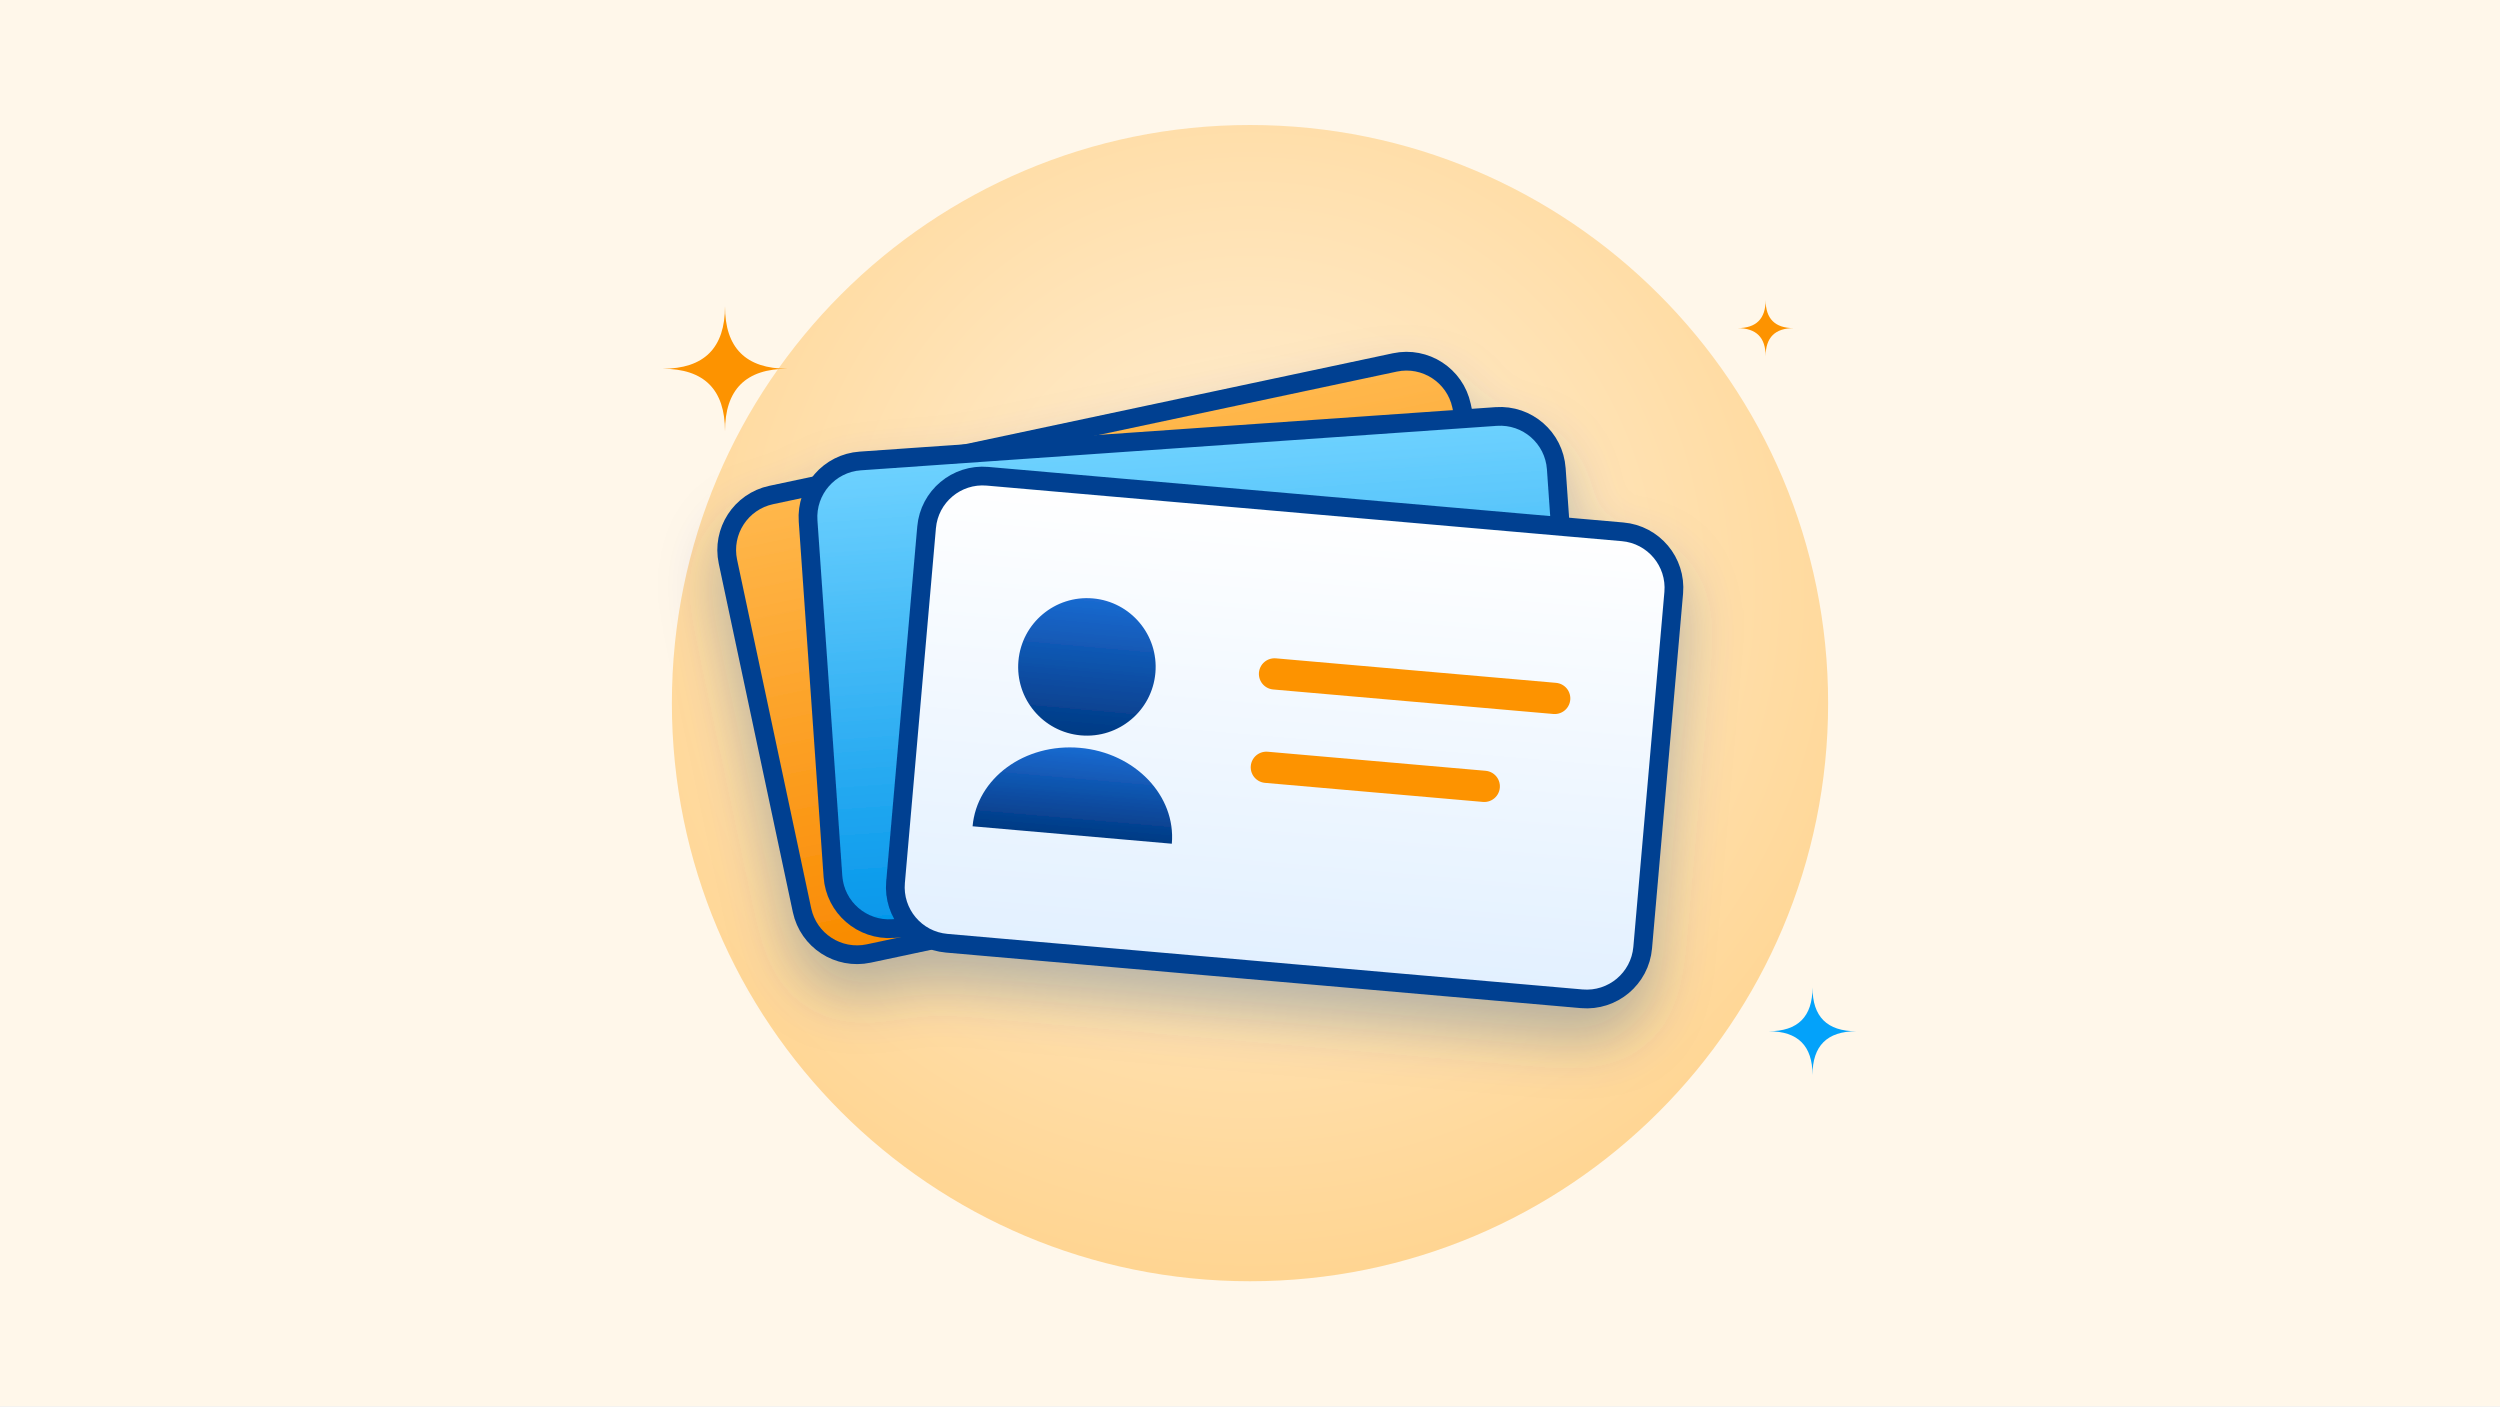
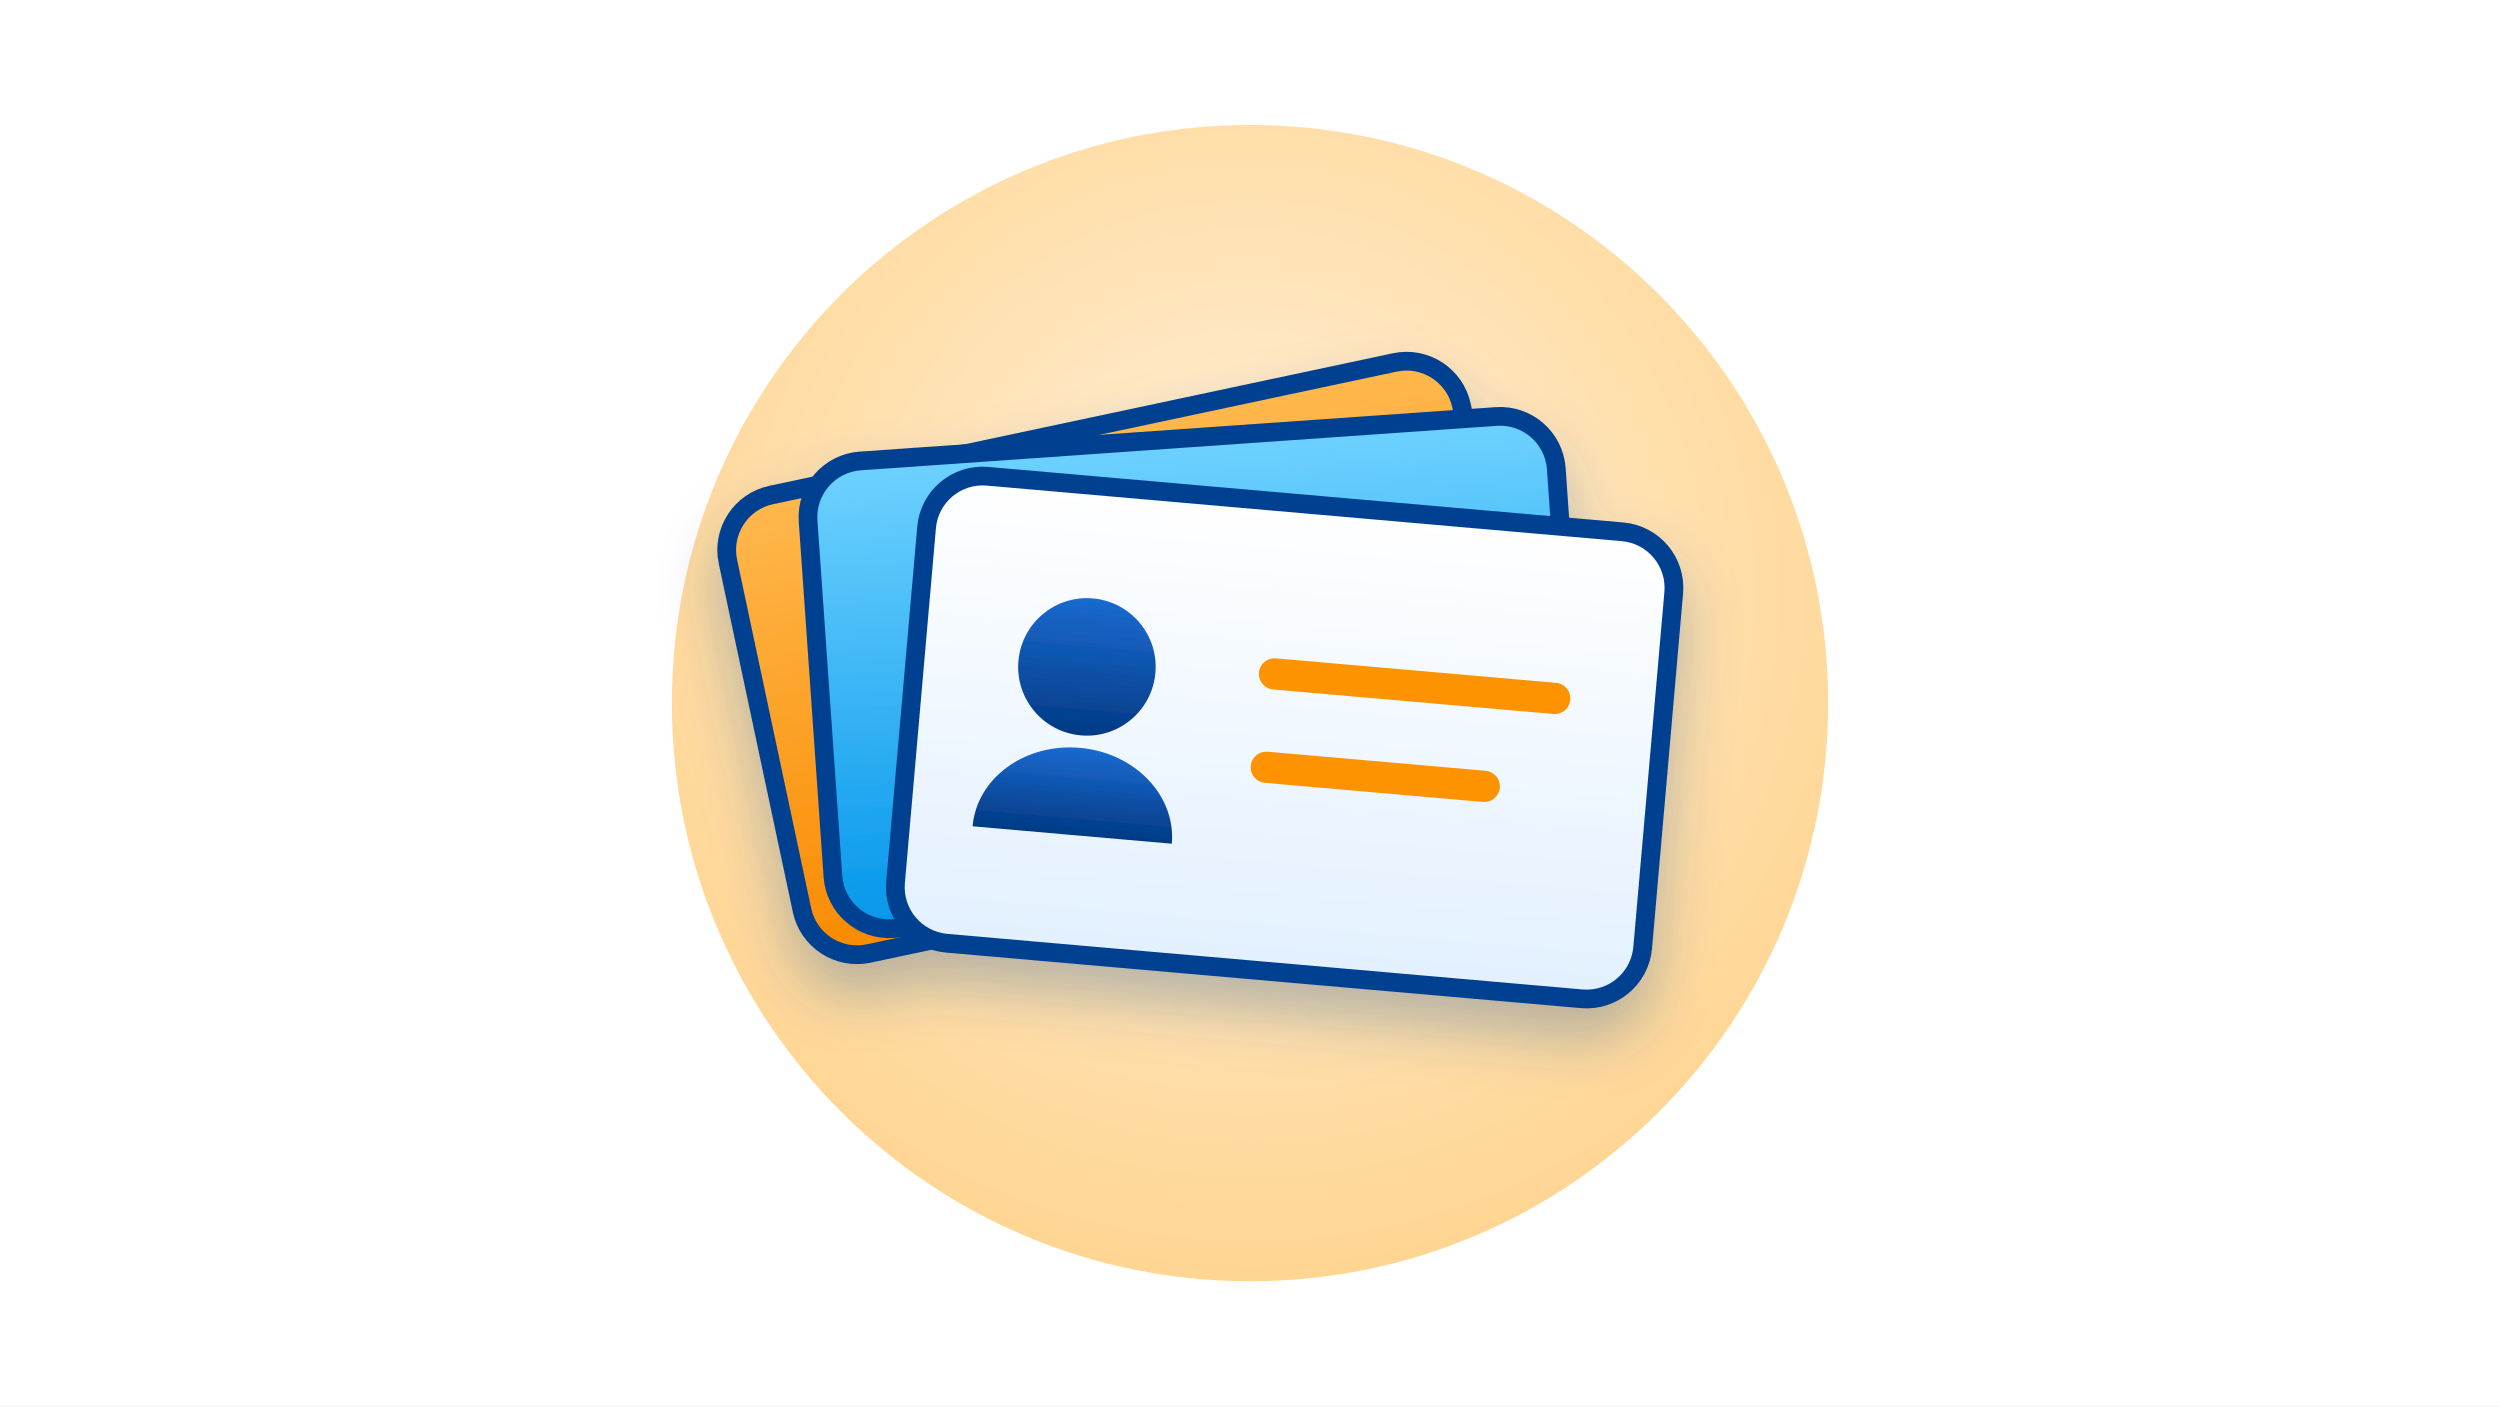
<svg xmlns="http://www.w3.org/2000/svg" viewBox="0 0 800 450" width="800" height="450" role="img" aria-label="Three identity cards fanned out, for working with any identity system">
  <defs>
    <linearGradient id="o" x1="0" y1="0" x2="0" y2="1">
      <stop offset="0" stop-color="#FFB84D" />
      <stop offset="1" stop-color="#F98A00" />
    </linearGradient>
    <linearGradient id="s" x1="0" y1="0" x2="0" y2="1">
      <stop offset="0" stop-color="#6FD2FF" />
      <stop offset="1" stop-color="#0396EA" />
    </linearGradient>
    <linearGradient id="n" x1="0" y1="0" x2="0" y2="1">
      <stop offset="0" stop-color="#1A6AD0" />
      <stop offset="1" stop-color="#023A84" />
    </linearGradient>
    <linearGradient id="w" x1="0" y1="0" x2="0" y2="1">
      <stop offset="0" stop-color="#FFFFFF" />
      <stop offset="1" stop-color="#E2F0FF" />
    </linearGradient>
    <radialGradient id="cw" cx="0.5" cy="0.4" r="0.6">
      <stop offset="0" stop-color="#FFF1DA" />
      <stop offset="1" stop-color="#FFD592" />
    </radialGradient>
    <linearGradient id="bb" x1="0" y1="0" x2="1" y2="1">
      <stop offset="0" stop-color="#0A63CF" />
      <stop offset="1" stop-color="#022F6E" />
    </linearGradient>
    <radialGradient id="cb" cx="0.5" cy="0.4" r="0.6">
      <stop offset="0" stop-color="#2DB0FF" />
      <stop offset="1" stop-color="#0A6FD8" />
    </radialGradient>
    <filter id="sh" x="-20%" y="-20%" width="140%" height="160%">
      <feDropShadow dx="0" dy="10" stdDeviation="9" flood-color="#024191" flood-opacity="0.28" />
    </filter>
  </defs>
-   <rect width="800" height="450" fill="#FFF7EA" />
+   <rect width="800" height="450" fill="#FFFFFF" />
  <circle cx="400" cy="225" r="185" fill="url(#cw)" />
  <g filter="url(#sh)">
    <rect x="280" y="150" width="240" height="150" rx="18" fill="url(#o)" stroke="#024191" stroke-width="6" transform="rotate(-12 400 225) translate(-34 -22)" />
    <rect x="280" y="150" width="240" height="150" rx="18" fill="url(#s)" stroke="#024191" stroke-width="6" transform="rotate(-4 400 225) translate(-17 -11)" />
    <g transform="rotate(5 400 225) translate(12 10)">
      <rect x="280" y="150" width="240" height="150" rx="18" fill="url(#w)" stroke="#024191" stroke-width="6" />
      <circle cx="335" cy="208" r="22" fill="url(#n)" />
      <path d="M303,262 a32,28 0 0 1 64,0 Z" fill="url(#n)" />
      <path d="M395,205 H485 M395,235 H465" stroke="#FD9300" stroke-width="10" stroke-linecap="round" />
    </g>
  </g>
-   <path d="M232,98 Q232,118 252,118 Q232,118 232,138 Q232,118 212,118 Q232,118 232,98 Z" fill="#FD9300" />
-   <path d="M580,316 Q580,330 594,330 Q580,330 580,344 Q580,330 566,330 Q580,330 580,316 Z" fill="#03A2FA" />
-   <path d="M565,96 Q565,105 574,105 Q565,105 565,114 Q565,105 556,105 Q565,105 565,96 Z" fill="#FD9300" />
</svg>
